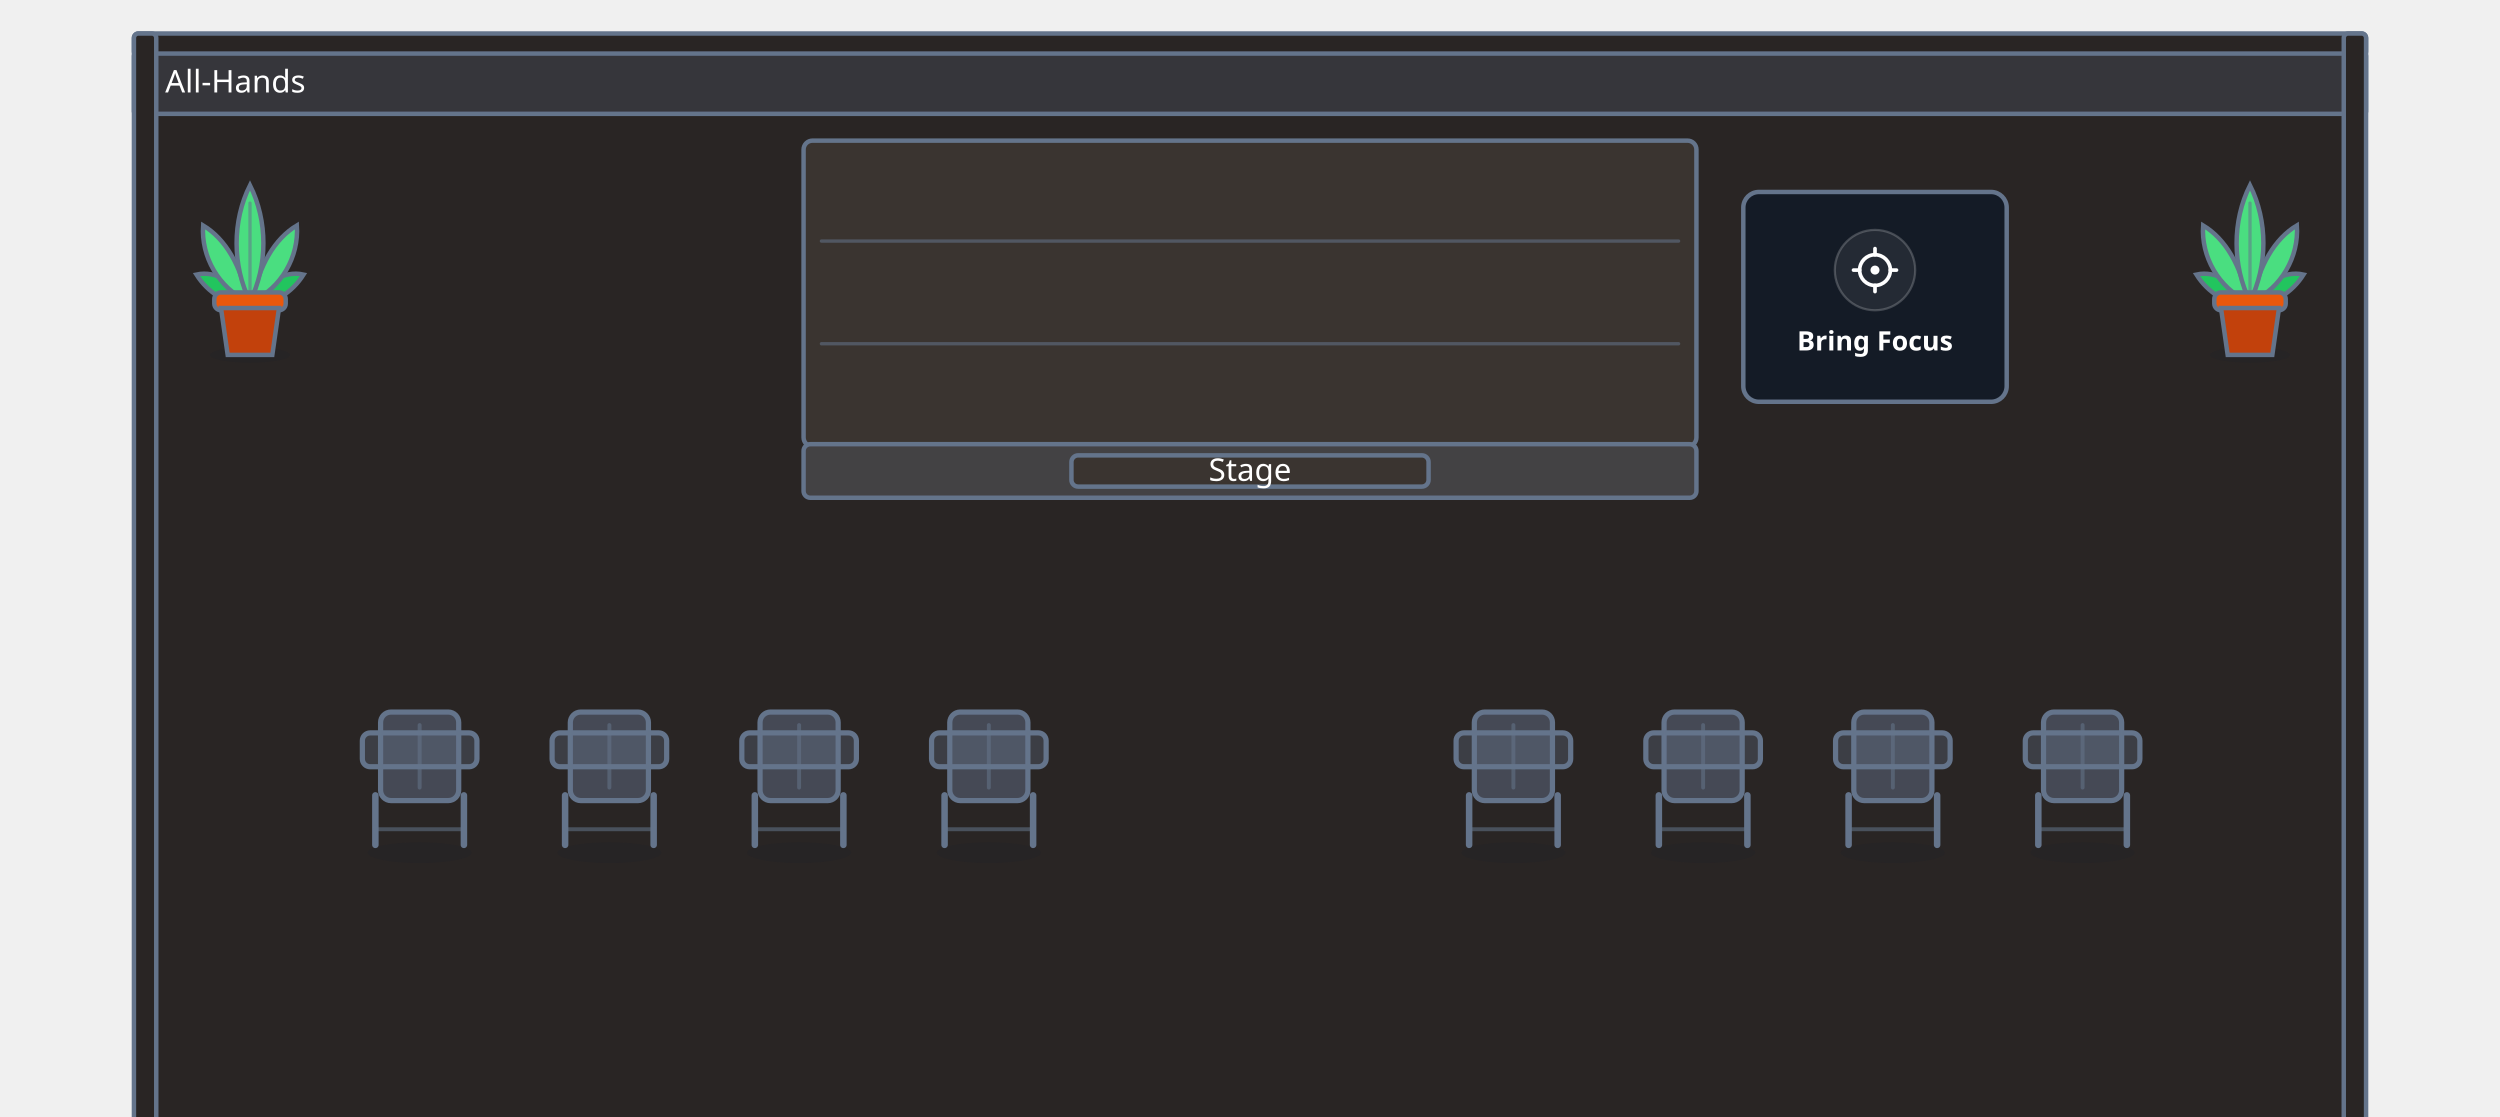
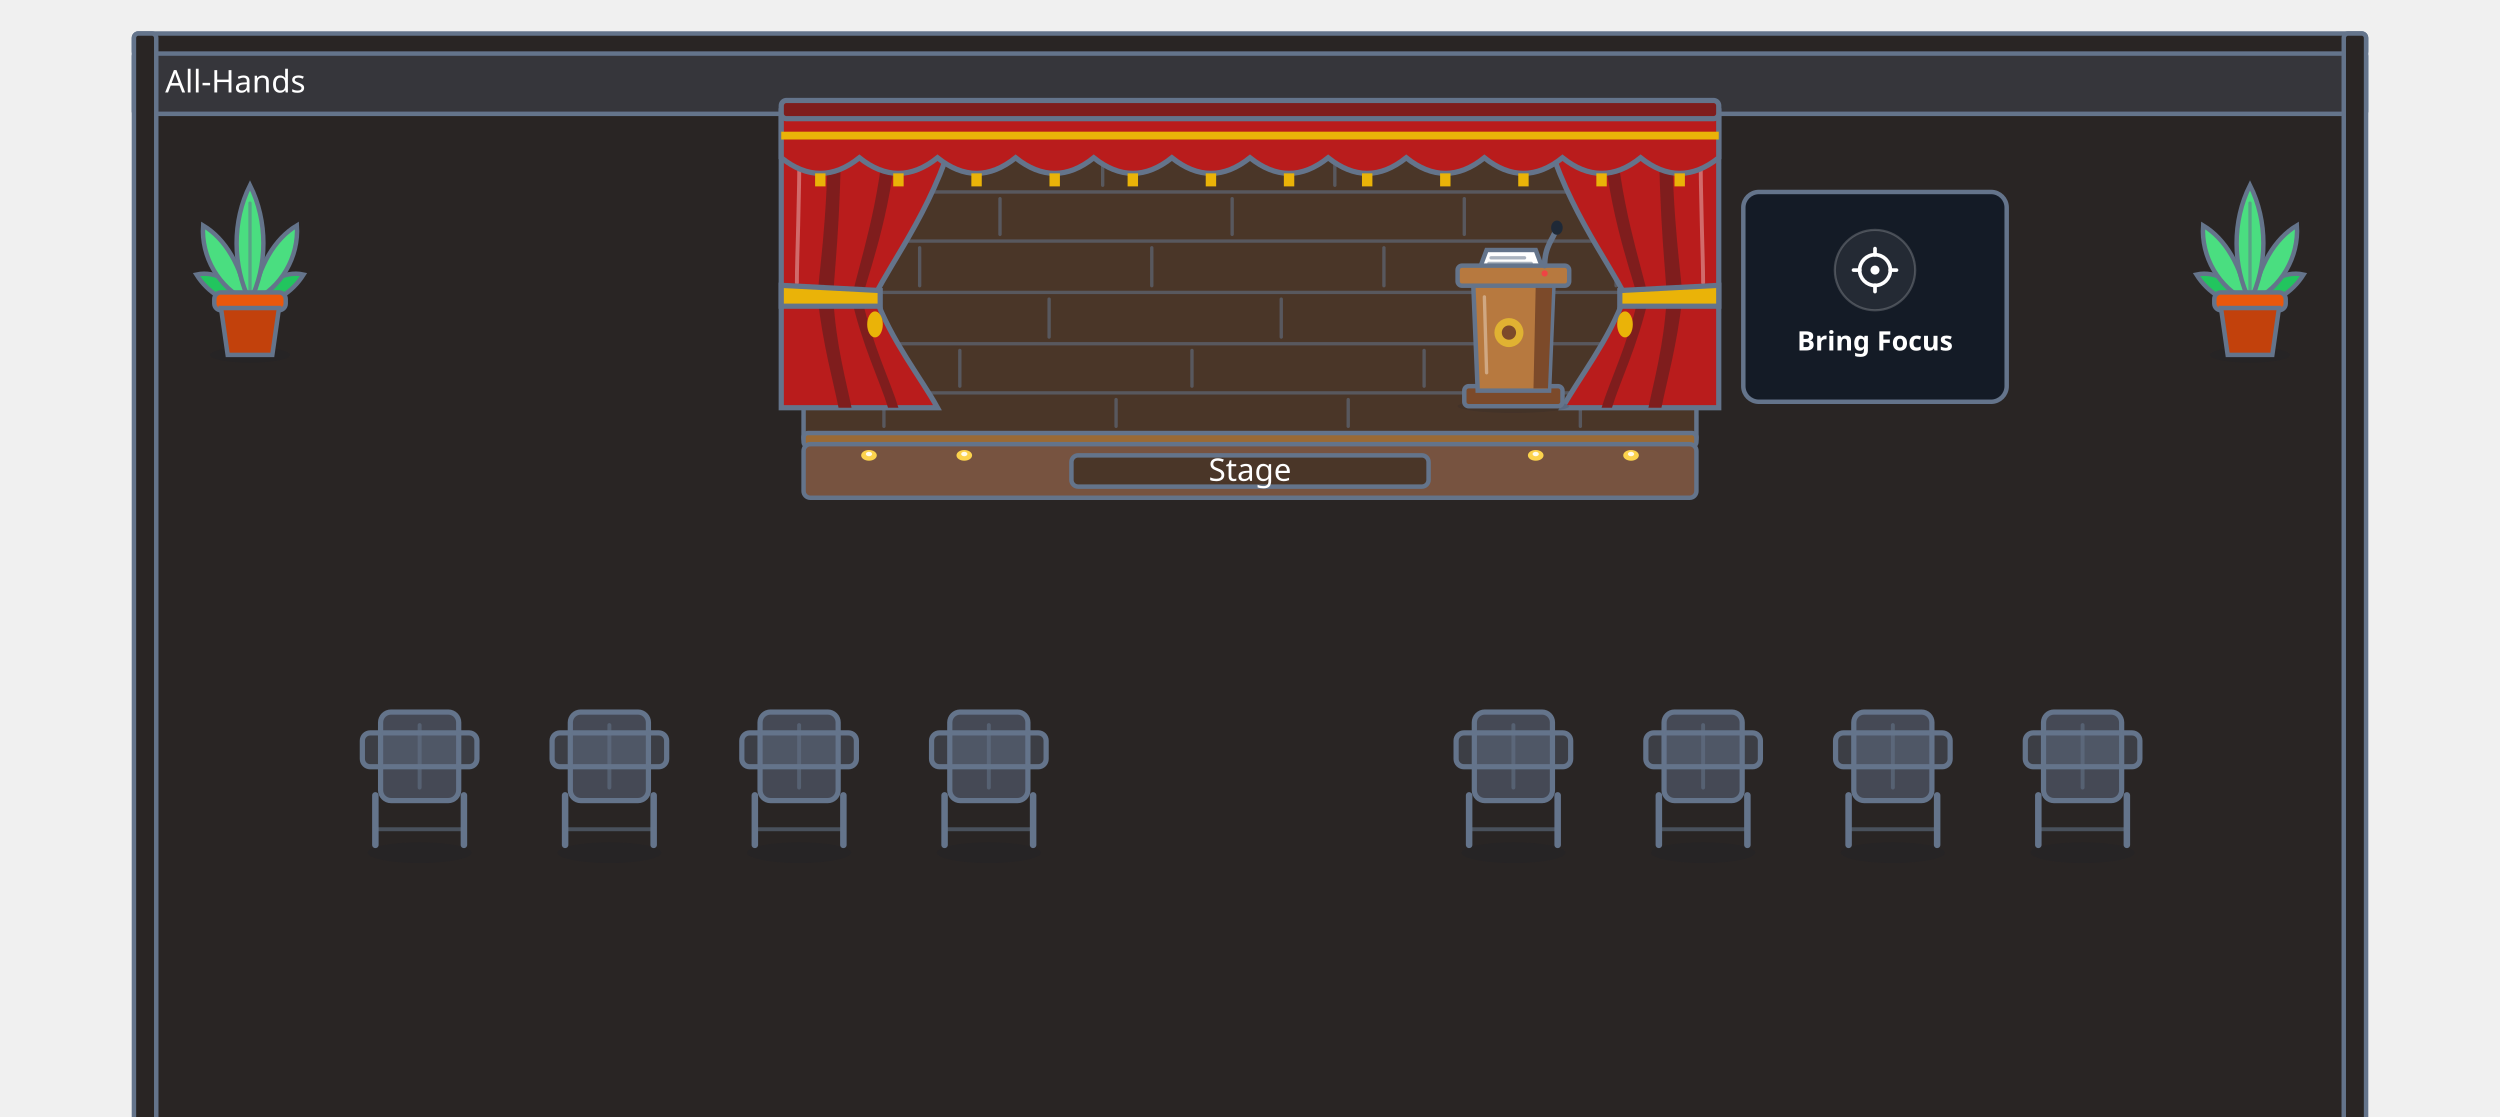
<svg xmlns="http://www.w3.org/2000/svg" width="1120" height="500" viewBox="-560 -577 1120 500">
  <g>
    <g font-family="system-ui, sans-serif">
      <g transform="translate(-500 -562)">
        <rect x="0" y="26" width="1000" height="1074" rx="3" fill="#292524" />
        <rect x="0" y="0" width="1000" height="10" rx="2" fill="#292524" stroke="#64748b" stroke-width="2" />
        <rect x="0" y="9" width="1000" height="27" rx="1" fill="#292524" stroke="#64748b" stroke-width="2" />
        <rect x="0" y="9" width="1000" height="27" rx="1" fill="#64748b" opacity="0.22" />
        <rect x="0" y="0" width="10" height="1100" rx="2" fill="#292524" stroke="#64748b" stroke-width="2" />
        <rect x="990" y="0" width="10" height="1100" rx="2" fill="#292524" stroke="#64748b" stroke-width="2" />
        <rect x="0" y="1090" width="1000" height="10" rx="2" fill="#292524" stroke="#64748b" stroke-width="2" />
      </g>
    </g>
    <text x="-486" y="-541" font-family="system-ui, sans-serif" font-size="14" font-weight="400" fill="#ffffff" text-anchor="start" dominant-baseline="central">
      <tspan x="-486" dy="0">All-Hands</tspan>
    </text>
  </g>
  <g>
    <g font-family="system-ui, sans-serif">
      <g transform="translate(-200 -514)">
-         <rect x="0" y="0" width="400" height="137" rx="4" fill="#3a3430" stroke="#64748b" stroke-width="2" />
-         <path d="M8 45H392" fill="none" stroke="#64748b" stroke-width="1.5" opacity="0.55" stroke-linecap="round" />
-         <path d="M8 91H392" fill="none" stroke="#64748b" stroke-width="1.5" opacity="0.55" stroke-linecap="round" />
-         <rect x="0" y="136" width="400" height="24" rx="3" fill="#3a3430" stroke="#64748b" stroke-width="2" />
+         <rect x="0" y="0" width="400" height="137" rx="4" fill="#4a3628" stroke="#64748b" stroke-width="2" />
+         <path d="M6 23H394M6 45H394M6 68H394M6 91H394M6 113H394M30 3V20M134 3V20M238 3V20M342 3V20M88 26V42M192 26V42M296 26V42M52 48V65M156 48V65M260 48V65M364 48V65M110 71V88M214 71V88M318 71V88M70 94V110M174 94V110M278 94V110M36 116V128M140 116V128M244 116V128M348 116V128" fill="none" stroke="#64748b" stroke-width="1.5" opacity="0.55" stroke-linecap="round" />
+         <rect x="0" y="131" width="400" height="6" rx="2" fill="#9a6a35" stroke="#64748b" stroke-width="2" />
+         <rect x="0" y="136" width="400" height="24" rx="3" fill="#7c4a2a" stroke="#64748b" stroke-width="2" />
        <rect x="0" y="136" width="400" height="24" rx="3" fill="#64748b" opacity="0.22" />
-         <rect x="120" y="141" width="160" height="14" rx="3" fill="#3a3430" stroke="#64748b" stroke-width="2" />
+         <path d="M25.8 141a3.5 2.4 0 1 0 7 0a3.5 2.4 0 1 0-7 0ZM68.5 141a3.5 2.4 0 1 0 7 0a3.5 2.4 0 1 0-7 0ZM324.5 141a3.5 2.4 0 1 0 7 0a3.5 2.4 0 1 0-7 0ZM367.2 141a3.5 2.4 0 1 0 7 0a3.5 2.4 0 1 0-7 0Z" fill="#fcd34d" />
+         <path d="M27.9 140.4a1.4 1 0 1 0 2.8 0a1.4 1 0 1 0-2.8 0ZM70.6 140.4a1.4 1 0 1 0 2.8 0a1.4 1 0 1 0-2.8 0ZM326.6 140.4a1.4 1 0 1 0 2.8 0a1.4 1 0 1 0-2.8 0ZM369.3 140.4a1.4 1 0 1 0 2.8 0a1.4 1 0 1 0-2.8 0Z" fill="#fffbeb" />
+         <rect x="120" y="141" width="160" height="14" rx="3" fill="#4a3628" stroke="#64748b" stroke-width="2" />
      </g>
    </g>
    <text x="0" y="-367" font-family="system-ui, sans-serif" font-size="14" font-weight="400" fill="#ffffff" text-anchor="middle" dominant-baseline="central">
      <tspan x="0" dy="0">Stage</tspan>
    </text>
+   </g>
+   <g>
+     <g font-family="system-ui, sans-serif">
+       <svg x="-210" y="-532" width="420" height="140" viewBox="0 0 360 120" preserveAspectRatio="xMidYMid meet" overflow="visible">
+         <path d="M0 6L68 6C61 38 42 62 36 75C42 92 54 107 60 118L0 118Z" fill="#b91c1c" stroke="#64748b" stroke-width="2" />
+         <path d="M18 8C18 48 14 68 14 76C16 94 20 108 22 118L27 118C25 108 21 94 20 76C20 68 23 48 23 8Z" fill="#7f1d1d" />
+         <path d="M40 8C38 40 30 62 27 76C31 94 38 108 41 118L45 118C42 108 35 94 31 76C35 62 43 40 45 8Z" fill="#7f1d1d" />
+         <path d="M7 14C7 40 6 60 6 70" fill="none" stroke="#ffffff" stroke-width="1.5" opacity="0.35" stroke-linecap="round" />
+         <path d="M0 71L38 73L38 79L0 79Z" fill="#eab308" stroke="#64748b" stroke-width="2" />
+         <ellipse cx="36" cy="86" rx="3" ry="5" fill="#eab308" />
+         <path d="M360 6L292 6C299 38 318 62 324 75C318 92 306 107 300 118L360 118Z" fill="#b91c1c" stroke="#64748b" stroke-width="2" />
+         <path d="M342 8C342 48 346 68 346 76C344 94 340 108 338 118L333 118C335 108 339 94 340 76C340 68 337 48 337 8Z" fill="#7f1d1d" />
+         <path d="M320 8C322 40 330 62 333 76C329 94 322 108 319 118L315 118C318 108 325 94 329 76C325 62 317 40 315 8Z" fill="#7f1d1d" />
+         <path d="M353 14C353 40 354 60 354 70" fill="none" stroke="#ffffff" stroke-width="1.5" opacity="0.35" stroke-linecap="round" />
+         <path d="M360 71L322 73L322 79L360 79Z" fill="#eab308" stroke="#64748b" stroke-width="2" />
+         <ellipse cx="324" cy="86" rx="3" ry="5" fill="#eab308" />
+         <path d="M0 4H360V22Q345 34 330 22Q315 34 300 22Q285 34 270 22Q255 34 240 22Q225 34 210 22Q195 34 180 22Q165 34 150 22Q135 34 120 22Q105 34 90 22Q75 34 60 22Q45 34 30 22Q15 34 0 22Z" fill="#b91c1c" stroke="#64748b" stroke-width="2" />
+         <rect x="0" y="0" width="360" height="7" rx="2" fill="#7f1d1d" stroke="#64748b" stroke-width="2" />
+         <rect x="0" y="12" width="360" height="3" rx="0" fill="#eab308" />
+         <path d="M13 28h4v5h-4zM43 28h4v5h-4zM73 28h4v5h-4zM103 28h4v5h-4zM133 28h4v5h-4zM163 28h4v5h-4zM193 28h4v5h-4zM223 28h4v5h-4zM253 28h4v5h-4zM283 28h4v5h-4zM313 28h4v5h-4zM343 28h4v5h-4z" fill="#eab308" />
+       </svg>
+     </g>
+   </g>
+   <g>
+     <g font-family="system-ui, sans-serif">
+       <svg x="90" y="-480" width="56" height="88" viewBox="0 0 56 88" preserveAspectRatio="xMidYMid meet" overflow="visible">
+         <ellipse cx="28" cy="85" rx="25" ry="3" fill="#0f172a" opacity="0.12" />
+         <rect x="6" y="76" width="44" height="9" rx="2" fill="#7c4a2a" stroke="#64748b" stroke-width="2" />
+         <path d="M10 30H46L44 78H12Z" fill="#b7793f" stroke="#64748b" stroke-width="2" />
+         <path d="M38 31H45.4L43.5 77H37Z" fill="#7c4a2a" />
+         <path d="M15 36L16 70" fill="none" stroke="#ffffff" stroke-width="1.5" opacity="0.35" stroke-linecap="round" />
+         <ellipse cx="26" cy="52" rx="6.5" ry="6.5" fill="#e0b232" />
+         <ellipse cx="26" cy="52" rx="3.2" ry="3.2" fill="#7c4a2a" />
+         <path d="M13 23L16 15H38L41 23Z" fill="#ffffff" stroke="#64748b" stroke-width="2" />
+         <path d="M18 18.5H33M17 21H36" fill="none" stroke="#64748b" stroke-width="1.5" opacity="0.55" stroke-linecap="round" />
+         <rect x="3" y="22" width="50" height="9" rx="2" fill="#b7793f" stroke="#64748b" stroke-width="2" />
+         <path d="M42 22C42 13 46 10 47 6" fill="none" stroke="#64748b" stroke-width="2.5" stroke-linecap="round" />
+         <ellipse cx="47.5" cy="5" rx="2.6" ry="3.2" fill="#1f2937" />
+         <ellipse cx="42" cy="25.5" rx="1.4" ry="1.4" fill="#ef4444" />
+       </svg>
+     </g>
  </g>
  <g>
    <g font-family="system-ui, sans-serif">
      <svg x="-410" y="-272" width="76" height="84" viewBox="0 0 64 72" preserveAspectRatio="xMidYMid meet" overflow="visible">
        <ellipse cx="32" cy="66" rx="20" ry="4" fill="#0f172a" opacity="0.12" />
        <path d="M15 44v19M49 44v19" fill="none" stroke="#64748b" stroke-width="2.5" stroke-linecap="round" />
        <path d="M15 57h34" fill="none" stroke="#64748b" stroke-width="1.5" opacity="0.55" stroke-linecap="round" />
        <rect x="10" y="20" width="44" height="13" rx="3" fill="rgba(100, 116, 139, 0.32)" stroke="#64748b" stroke-width="2" />
        <rect x="17" y="12" width="30" height="34" rx="4" fill="rgba(100, 116, 139, 0.32)" stroke="#64748b" stroke-width="2" />
        <rect x="17" y="12" width="30" height="34" rx="4" fill="#64748b" opacity="0.22" />
        <path d="M32 17v24" fill="none" stroke="#64748b" stroke-width="1.5" opacity="0.55" stroke-linecap="round" />
      </svg>
    </g>
  </g>
  <g>
    <g font-family="system-ui, sans-serif">
      <svg x="-325" y="-272" width="76" height="84" viewBox="0 0 64 72" preserveAspectRatio="xMidYMid meet" overflow="visible">
        <ellipse cx="32" cy="66" rx="20" ry="4" fill="#0f172a" opacity="0.12" />
        <path d="M15 44v19M49 44v19" fill="none" stroke="#64748b" stroke-width="2.5" stroke-linecap="round" />
        <path d="M15 57h34" fill="none" stroke="#64748b" stroke-width="1.5" opacity="0.55" stroke-linecap="round" />
        <rect x="10" y="20" width="44" height="13" rx="3" fill="rgba(100, 116, 139, 0.32)" stroke="#64748b" stroke-width="2" />
        <rect x="17" y="12" width="30" height="34" rx="4" fill="rgba(100, 116, 139, 0.32)" stroke="#64748b" stroke-width="2" />
        <rect x="17" y="12" width="30" height="34" rx="4" fill="#64748b" opacity="0.22" />
        <path d="M32 17v24" fill="none" stroke="#64748b" stroke-width="1.5" opacity="0.55" stroke-linecap="round" />
      </svg>
    </g>
  </g>
  <g>
    <g font-family="system-ui, sans-serif">
      <svg x="-240" y="-272" width="76" height="84" viewBox="0 0 64 72" preserveAspectRatio="xMidYMid meet" overflow="visible">
        <ellipse cx="32" cy="66" rx="20" ry="4" fill="#0f172a" opacity="0.12" />
        <path d="M15 44v19M49 44v19" fill="none" stroke="#64748b" stroke-width="2.5" stroke-linecap="round" />
        <path d="M15 57h34" fill="none" stroke="#64748b" stroke-width="1.5" opacity="0.55" stroke-linecap="round" />
        <rect x="10" y="20" width="44" height="13" rx="3" fill="rgba(100, 116, 139, 0.32)" stroke="#64748b" stroke-width="2" />
        <rect x="17" y="12" width="30" height="34" rx="4" fill="rgba(100, 116, 139, 0.32)" stroke="#64748b" stroke-width="2" />
        <rect x="17" y="12" width="30" height="34" rx="4" fill="#64748b" opacity="0.22" />
        <path d="M32 17v24" fill="none" stroke="#64748b" stroke-width="1.5" opacity="0.55" stroke-linecap="round" />
      </svg>
    </g>
  </g>
  <g>
    <g font-family="system-ui, sans-serif">
      <svg x="-155" y="-272" width="76" height="84" viewBox="0 0 64 72" preserveAspectRatio="xMidYMid meet" overflow="visible">
        <ellipse cx="32" cy="66" rx="20" ry="4" fill="#0f172a" opacity="0.12" />
        <path d="M15 44v19M49 44v19" fill="none" stroke="#64748b" stroke-width="2.5" stroke-linecap="round" />
        <path d="M15 57h34" fill="none" stroke="#64748b" stroke-width="1.5" opacity="0.55" stroke-linecap="round" />
        <rect x="10" y="20" width="44" height="13" rx="3" fill="rgba(100, 116, 139, 0.32)" stroke="#64748b" stroke-width="2" />
        <rect x="17" y="12" width="30" height="34" rx="4" fill="rgba(100, 116, 139, 0.32)" stroke="#64748b" stroke-width="2" />
        <rect x="17" y="12" width="30" height="34" rx="4" fill="#64748b" opacity="0.22" />
        <path d="M32 17v24" fill="none" stroke="#64748b" stroke-width="1.5" opacity="0.55" stroke-linecap="round" />
      </svg>
    </g>
  </g>
  <g>
    <g font-family="system-ui, sans-serif">
      <svg x="80" y="-272" width="76" height="84" viewBox="0 0 64 72" preserveAspectRatio="xMidYMid meet" overflow="visible">
        <ellipse cx="32" cy="66" rx="20" ry="4" fill="#0f172a" opacity="0.12" />
        <path d="M15 44v19M49 44v19" fill="none" stroke="#64748b" stroke-width="2.5" stroke-linecap="round" />
        <path d="M15 57h34" fill="none" stroke="#64748b" stroke-width="1.5" opacity="0.55" stroke-linecap="round" />
        <rect x="10" y="20" width="44" height="13" rx="3" fill="rgba(100, 116, 139, 0.32)" stroke="#64748b" stroke-width="2" />
        <rect x="17" y="12" width="30" height="34" rx="4" fill="rgba(100, 116, 139, 0.32)" stroke="#64748b" stroke-width="2" />
        <rect x="17" y="12" width="30" height="34" rx="4" fill="#64748b" opacity="0.22" />
        <path d="M32 17v24" fill="none" stroke="#64748b" stroke-width="1.5" opacity="0.55" stroke-linecap="round" />
      </svg>
    </g>
  </g>
  <g>
    <g font-family="system-ui, sans-serif">
      <svg x="165" y="-272" width="76" height="84" viewBox="0 0 64 72" preserveAspectRatio="xMidYMid meet" overflow="visible">
        <ellipse cx="32" cy="66" rx="20" ry="4" fill="#0f172a" opacity="0.12" />
        <path d="M15 44v19M49 44v19" fill="none" stroke="#64748b" stroke-width="2.5" stroke-linecap="round" />
        <path d="M15 57h34" fill="none" stroke="#64748b" stroke-width="1.5" opacity="0.55" stroke-linecap="round" />
        <rect x="10" y="20" width="44" height="13" rx="3" fill="rgba(100, 116, 139, 0.32)" stroke="#64748b" stroke-width="2" />
        <rect x="17" y="12" width="30" height="34" rx="4" fill="rgba(100, 116, 139, 0.32)" stroke="#64748b" stroke-width="2" />
        <rect x="17" y="12" width="30" height="34" rx="4" fill="#64748b" opacity="0.22" />
        <path d="M32 17v24" fill="none" stroke="#64748b" stroke-width="1.5" opacity="0.55" stroke-linecap="round" />
      </svg>
    </g>
  </g>
  <g>
    <g font-family="system-ui, sans-serif">
      <svg x="250" y="-272" width="76" height="84" viewBox="0 0 64 72" preserveAspectRatio="xMidYMid meet" overflow="visible">
        <ellipse cx="32" cy="66" rx="20" ry="4" fill="#0f172a" opacity="0.12" />
        <path d="M15 44v19M49 44v19" fill="none" stroke="#64748b" stroke-width="2.5" stroke-linecap="round" />
        <path d="M15 57h34" fill="none" stroke="#64748b" stroke-width="1.5" opacity="0.55" stroke-linecap="round" />
        <rect x="10" y="20" width="44" height="13" rx="3" fill="rgba(100, 116, 139, 0.32)" stroke="#64748b" stroke-width="2" />
        <rect x="17" y="12" width="30" height="34" rx="4" fill="rgba(100, 116, 139, 0.32)" stroke="#64748b" stroke-width="2" />
        <rect x="17" y="12" width="30" height="34" rx="4" fill="#64748b" opacity="0.22" />
        <path d="M32 17v24" fill="none" stroke="#64748b" stroke-width="1.5" opacity="0.55" stroke-linecap="round" />
      </svg>
    </g>
  </g>
  <g>
    <g font-family="system-ui, sans-serif">
      <svg x="335" y="-272" width="76" height="84" viewBox="0 0 64 72" preserveAspectRatio="xMidYMid meet" overflow="visible">
        <ellipse cx="32" cy="66" rx="20" ry="4" fill="#0f172a" opacity="0.12" />
        <path d="M15 44v19M49 44v19" fill="none" stroke="#64748b" stroke-width="2.5" stroke-linecap="round" />
        <path d="M15 57h34" fill="none" stroke="#64748b" stroke-width="1.5" opacity="0.55" stroke-linecap="round" />
        <rect x="10" y="20" width="44" height="13" rx="3" fill="rgba(100, 116, 139, 0.32)" stroke="#64748b" stroke-width="2" />
        <rect x="17" y="12" width="30" height="34" rx="4" fill="rgba(100, 116, 139, 0.32)" stroke="#64748b" stroke-width="2" />
        <rect x="17" y="12" width="30" height="34" rx="4" fill="#64748b" opacity="0.22" />
        <path d="M32 17v24" fill="none" stroke="#64748b" stroke-width="1.5" opacity="0.55" stroke-linecap="round" />
      </svg>
    </g>
  </g>
  <g>
    <g font-family="system-ui, sans-serif">
      <svg x="-476" y="-502" width="56" height="88" viewBox="0 0 56 88" preserveAspectRatio="xMidYMid meet" overflow="visible">
        <ellipse cx="28" cy="84" rx="18" ry="3.5" fill="#0f172a" opacity="0.12" />
        <path d="M27 61C18 62 9 56 4 48C13 46 22 52 27 61Z" fill="#22c55e" stroke="#64748b" stroke-width="2" />
        <path d="M29 61C38 62 47 56 52 48C43 46 34 52 29 61Z" fill="#22c55e" stroke="#64748b" stroke-width="2" />
        <path d="M27 60C14 54 6 40 7 26C17 32 24 44 27 60Z" fill="#4ade80" stroke="#64748b" stroke-width="2" />
        <path d="M29 60C42 54 50 40 49 26C39 32 32 44 29 60Z" fill="#4ade80" stroke="#64748b" stroke-width="2" />
        <path d="M28 60C20 44 20 24 28 8C36 24 36 44 28 60Z" fill="#4ade80" stroke="#64748b" stroke-width="2" />
        <path d="M28 56V16" fill="none" stroke="#64748b" stroke-width="1.5" opacity="0.55" stroke-linecap="round" />
        <rect x="12" y="56" width="32" height="8" rx="3" fill="#ea580c" stroke="#64748b" stroke-width="2" />
        <path d="M15 63H41L38 84H18Z" fill="#c2410c" stroke="#64748b" stroke-width="2" />
      </svg>
    </g>
  </g>
  <g>
    <g font-family="system-ui, sans-serif">
      <svg x="420" y="-502" width="56" height="88" viewBox="0 0 56 88" preserveAspectRatio="xMidYMid meet" overflow="visible">
        <ellipse cx="28" cy="84" rx="18" ry="3.5" fill="#0f172a" opacity="0.12" />
        <path d="M27 61C18 62 9 56 4 48C13 46 22 52 27 61Z" fill="#22c55e" stroke="#64748b" stroke-width="2" />
        <path d="M29 61C38 62 47 56 52 48C43 46 34 52 29 61Z" fill="#22c55e" stroke="#64748b" stroke-width="2" />
        <path d="M27 60C14 54 6 40 7 26C17 32 24 44 27 60Z" fill="#4ade80" stroke="#64748b" stroke-width="2" />
        <path d="M29 60C42 54 50 40 49 26C39 32 32 44 29 60Z" fill="#4ade80" stroke="#64748b" stroke-width="2" />
        <path d="M28 60C20 44 20 24 28 8C36 24 36 44 28 60Z" fill="#4ade80" stroke="#64748b" stroke-width="2" />
        <path d="M28 56V16" fill="none" stroke="#64748b" stroke-width="1.5" opacity="0.55" stroke-linecap="round" />
        <rect x="12" y="56" width="32" height="8" rx="3" fill="#ea580c" stroke="#64748b" stroke-width="2" />
        <path d="M15 63H41L38 84H18Z" fill="#c2410c" stroke="#64748b" stroke-width="2" />
      </svg>
    </g>
  </g>
  <g>
    <rect x="221" y="-491" width="118" height="94" rx="7" fill="#141b26" stroke="#64748b" stroke-width="2" />
    <g font-family="system-ui, sans-serif">
      <circle cx="280" cy="-456" r="18" fill="#ffffff" opacity="0.07" />
      <circle cx="280" cy="-456" r="18" fill="none" stroke="#ffffff" stroke-width="1" opacity="0.2" />
      <svg x="269" y="-467" width="22" height="22" viewBox="0 0 24 24" overflow="visible">
        <circle cx="12" cy="12" r="7.5" fill="none" stroke="#ffffff" stroke-width="1.8" />
        <circle cx="12" cy="12" r="2.2" fill="#ffffff" />
        <path d="M12 1.5v3M12 19.5v3M1.5 12h3M19.5 12h3" fill="none" stroke="#ffffff" stroke-width="1.8" stroke-linecap="round" />
      </svg>
      <text x="280" y="-420" font-size="12" font-weight="600" fill="#ffffff" text-anchor="middle">Bring Focus</text>
    </g>
  </g>
</svg>
